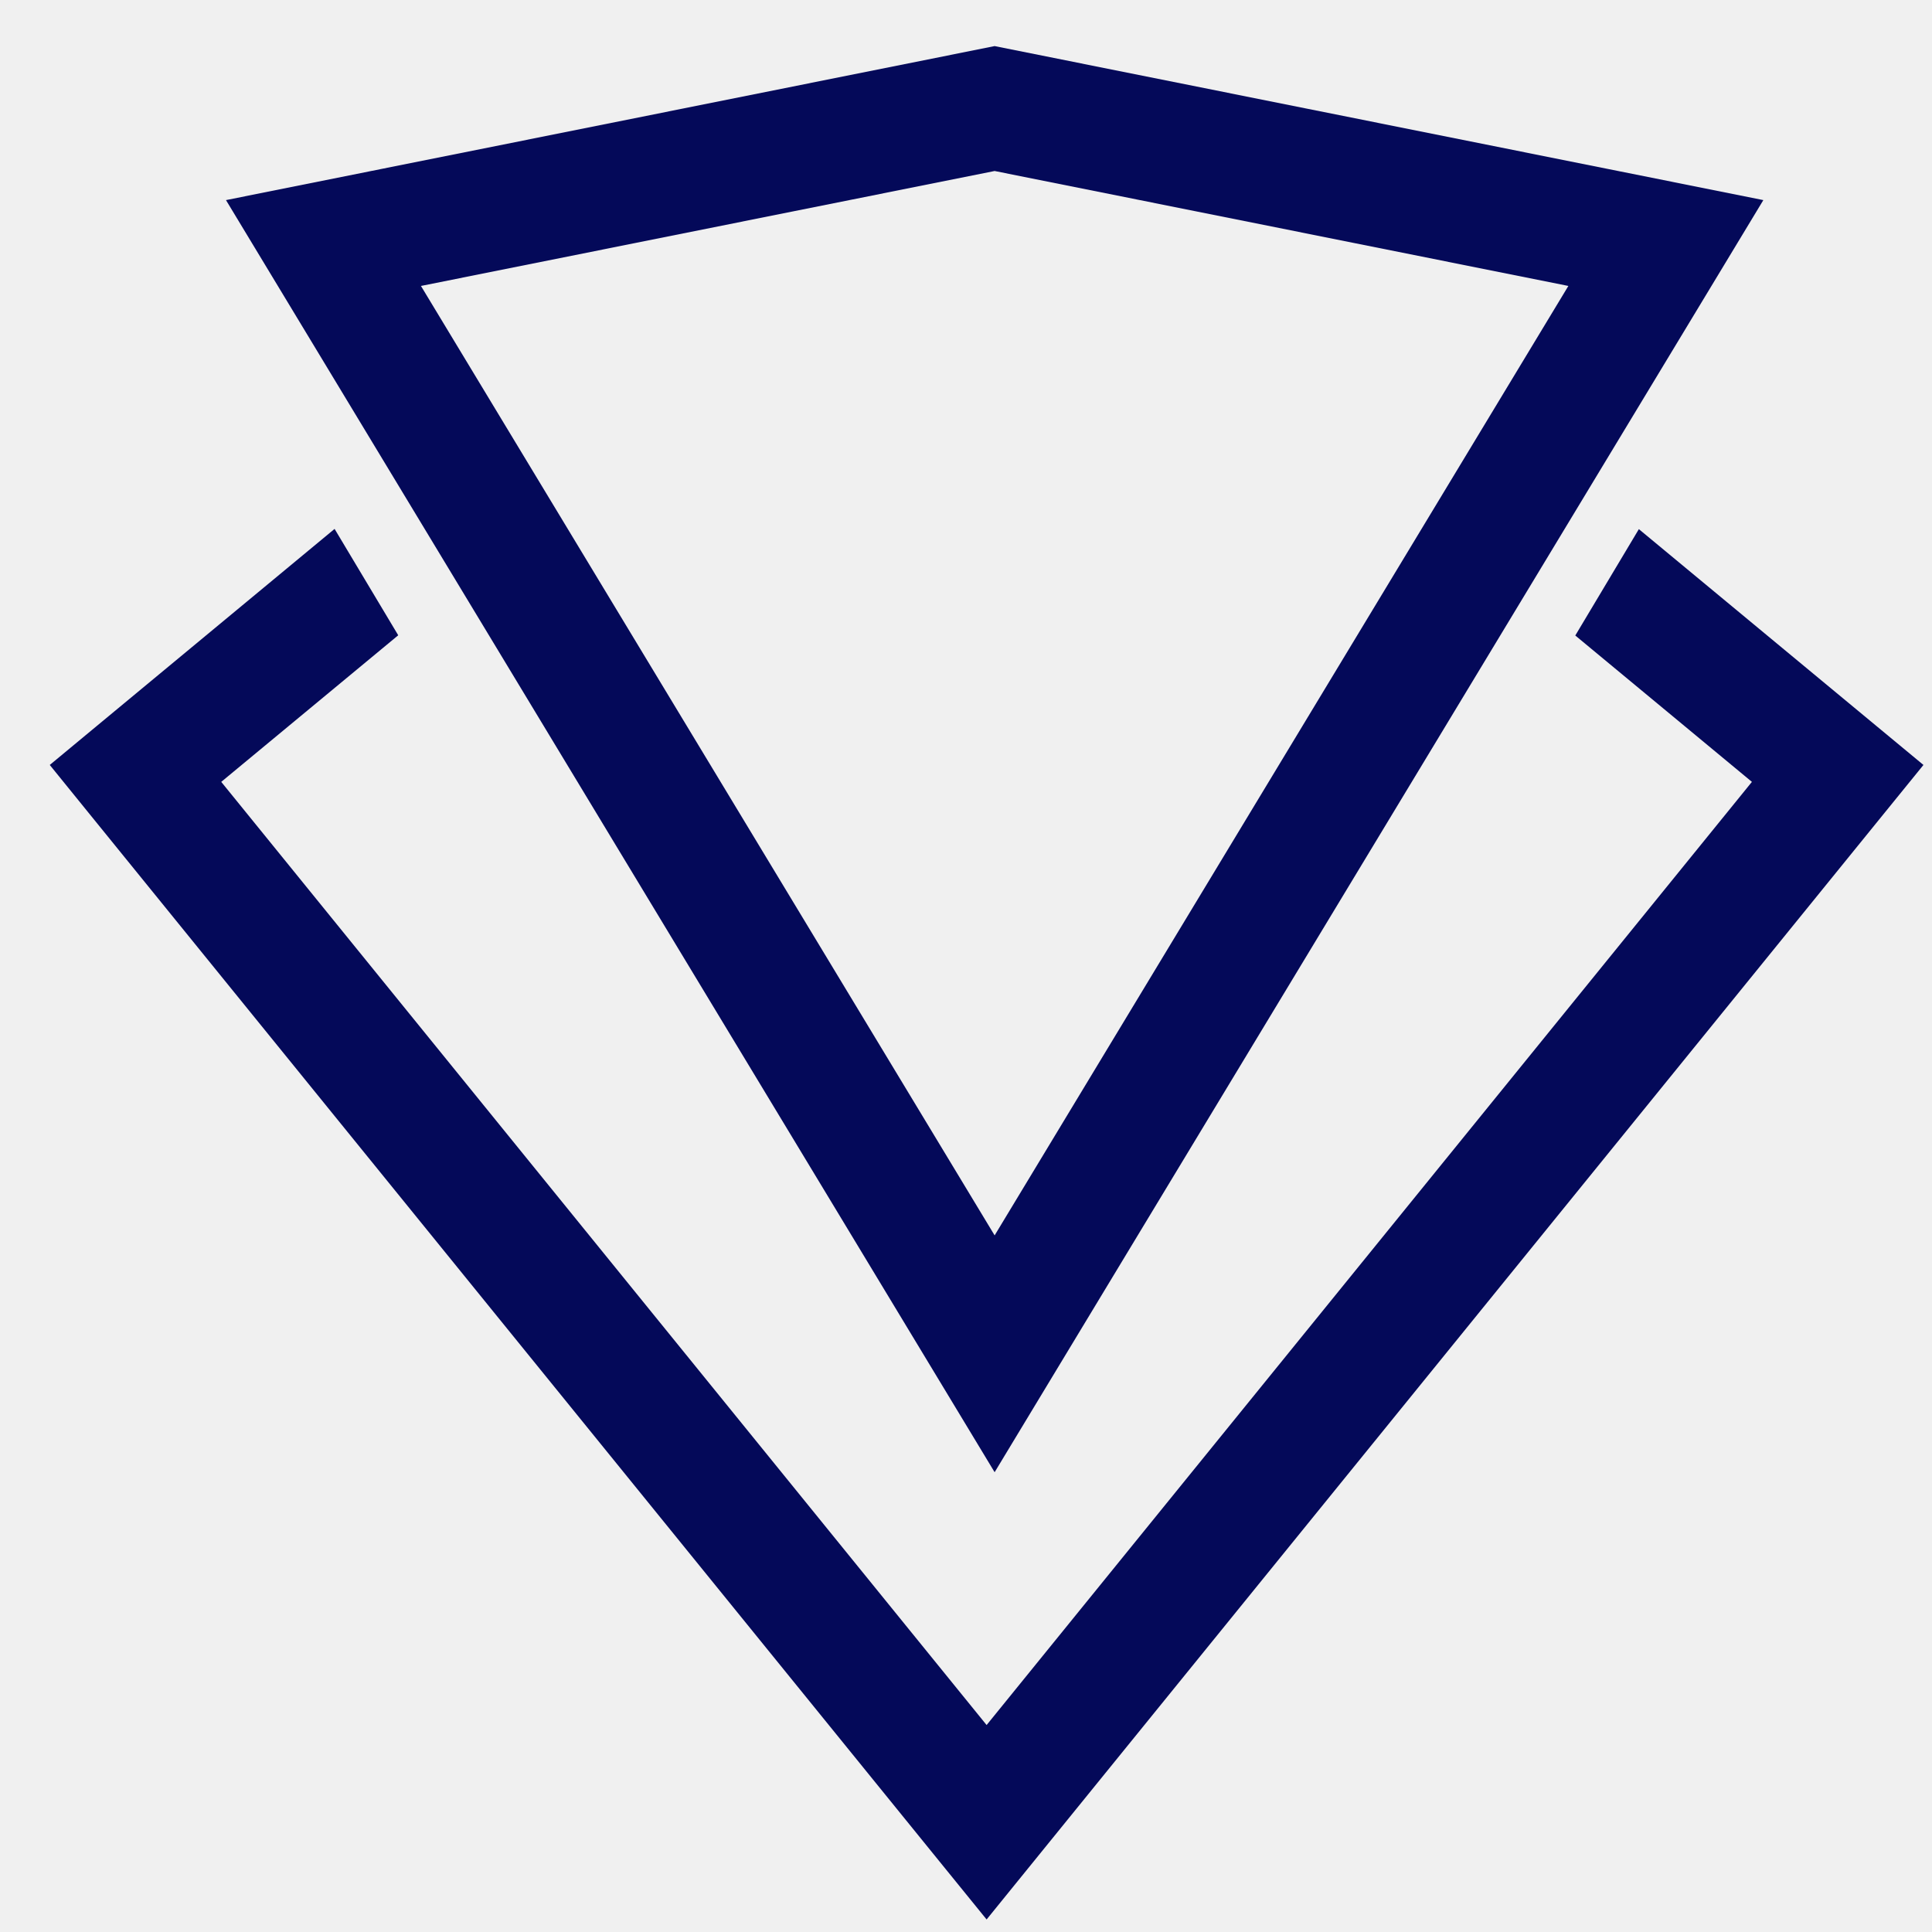
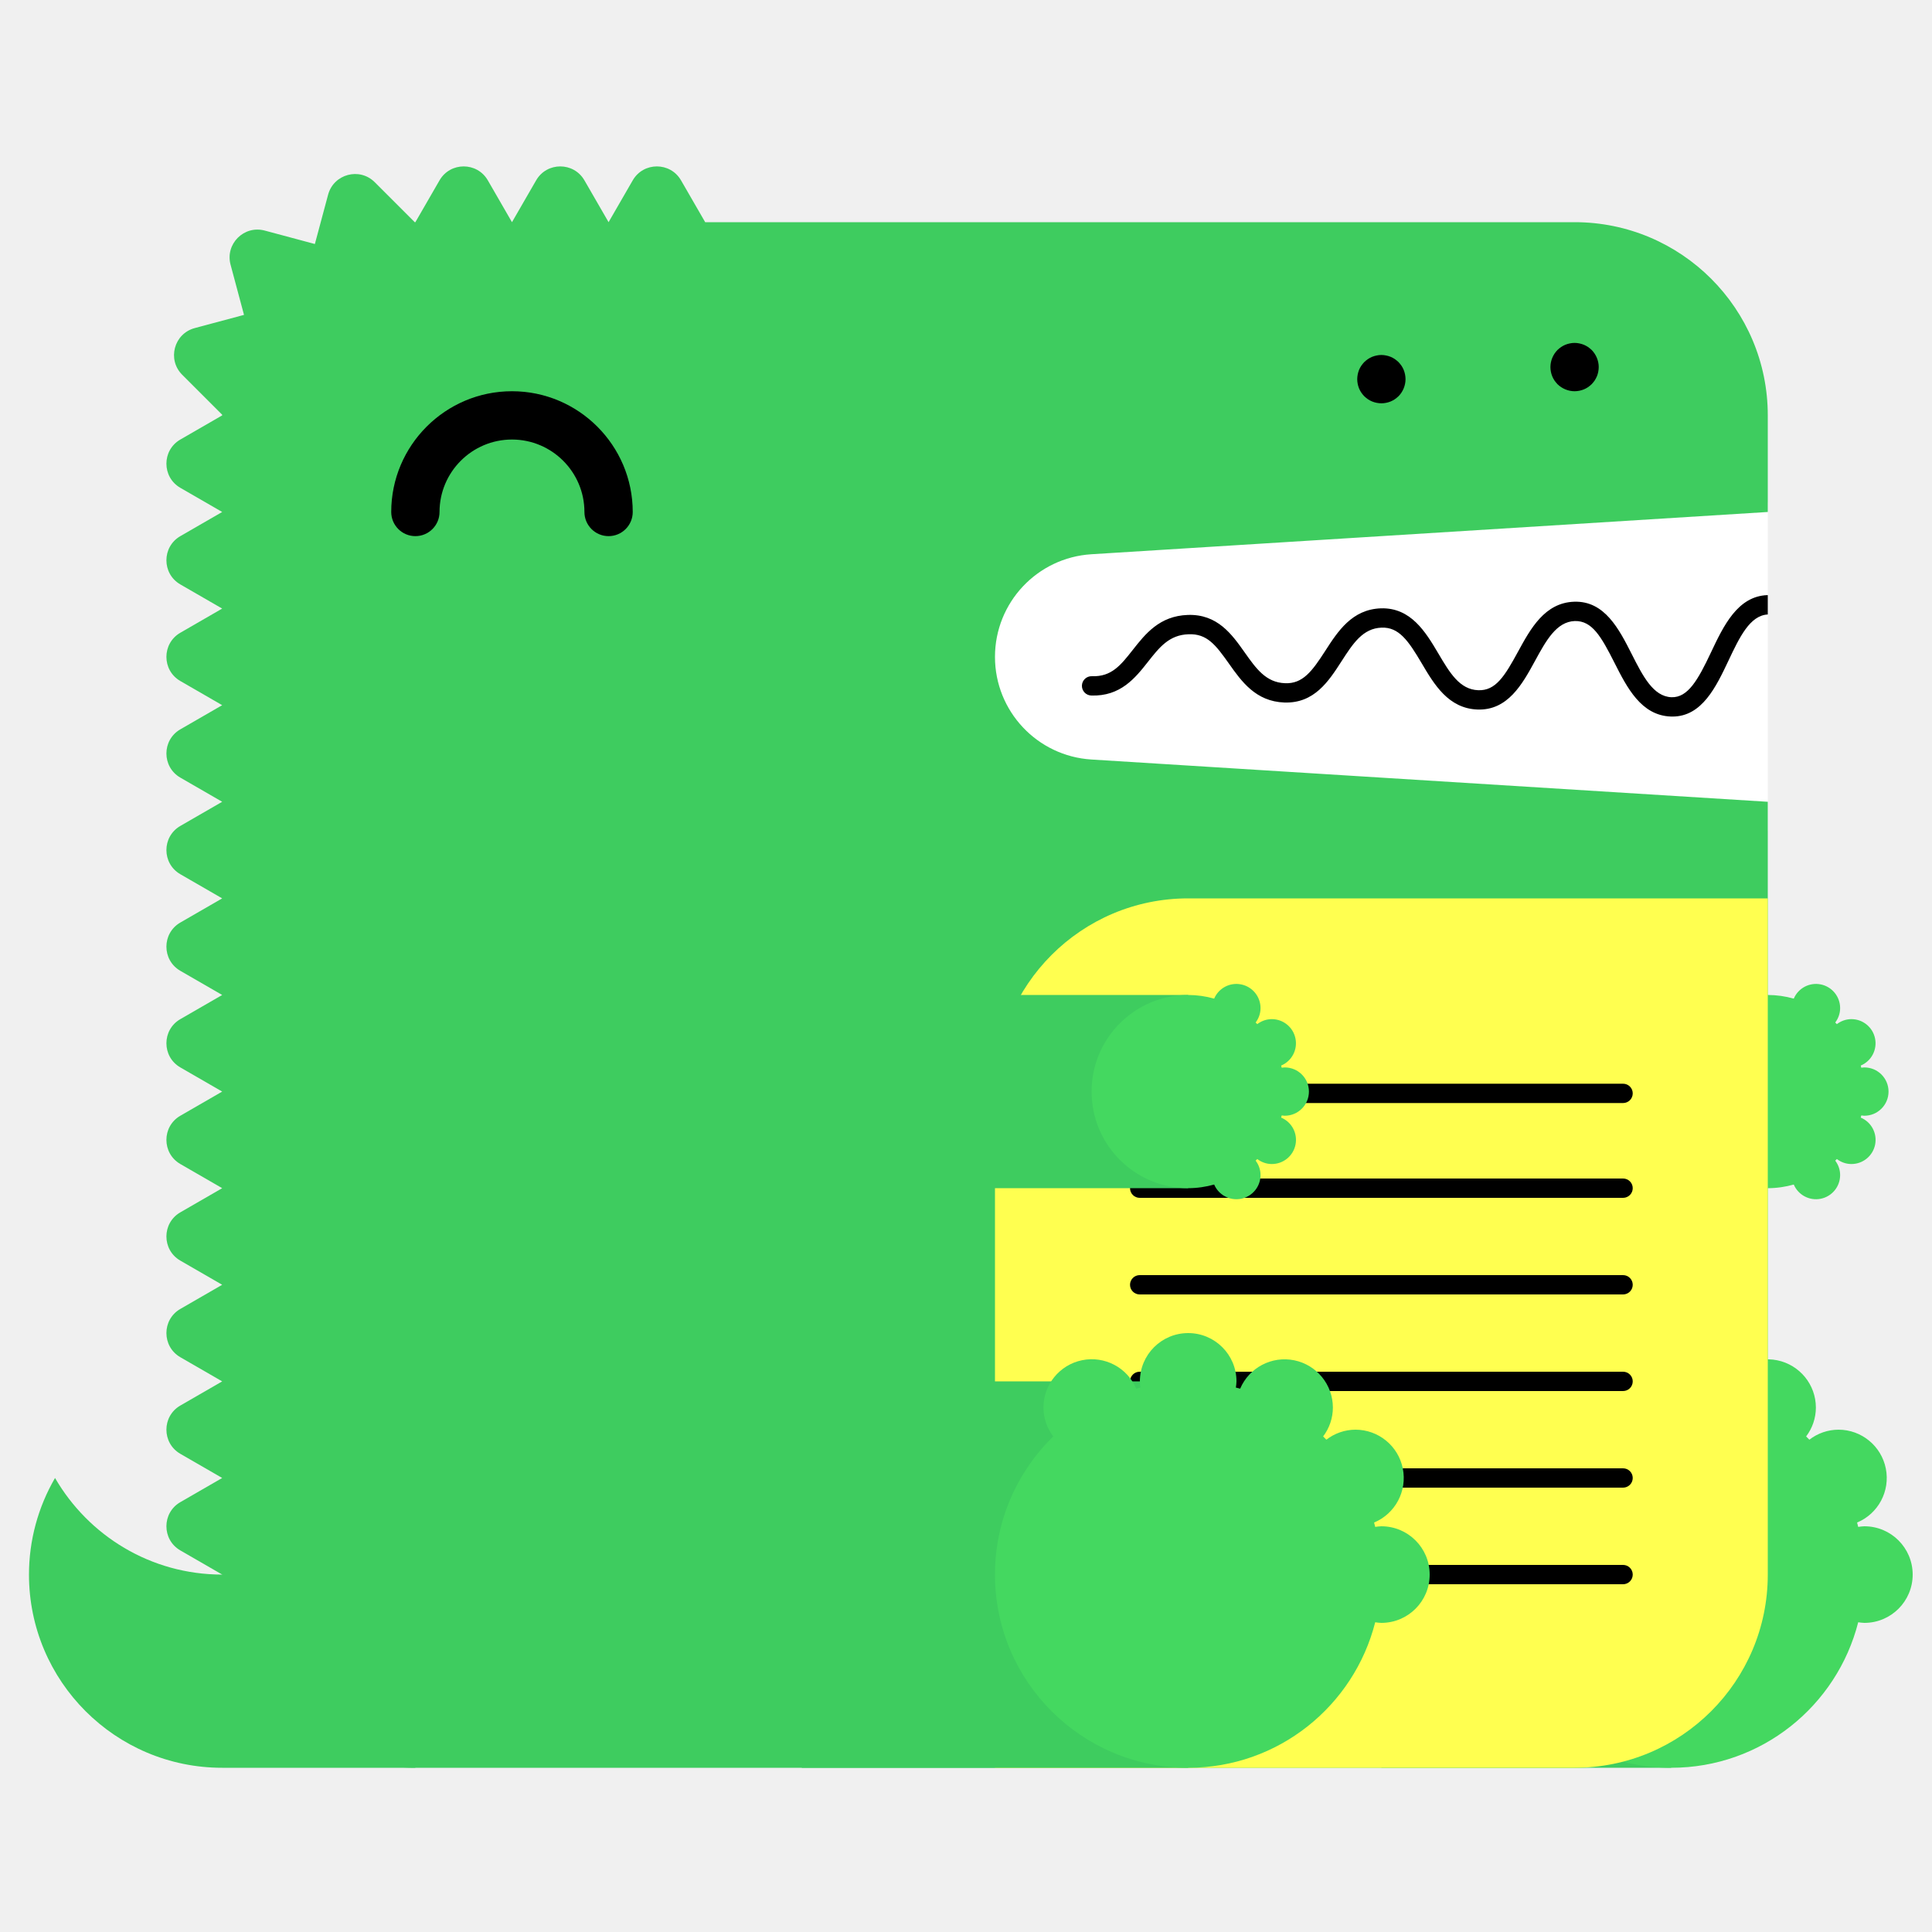
- <svg xmlns="http://www.w3.org/2000/svg" width="33" height="33" viewBox="0 0 33 33" fill="none">
-   <path d="M16.989 1.854L28.454 4.151L16.989 23.124L5.525 4.151L16.989 1.854Z" stroke="#040959" stroke-width="2.092" />
-   <path fill-rule="evenodd" clip-rule="evenodd" d="M26.907 10.855L29.924 13.355L16.852 29.465L3.779 13.355L6.802 10.851L5.715 9.034L1.647 12.405L0.85 13.066L1.502 13.87L16.039 31.785L16.852 32.786L17.664 31.785L32.201 13.87L32.854 13.066L32.056 12.405L27.993 9.038L26.907 10.855Z" fill="#040959" />
+ <svg xmlns="http://www.w3.org/2000/svg" width="200" height="200" viewBox="0 0 200 200">
+   <g fill="none" fill-rule="evenodd">
+     <path fill="#FFF" d="M99 52h84v34H99z" />
+     <path d="M23 163c-7.398 0-13.843-4.027-17.303-10A19.886 19.886 0 0 0 3 163c0 11.046 8.954 20 20 20h20v-20H23z" fill="#3ECC5F" />
+     <path d="M112.98 57.376L183 53V43c0-11.046-8.954-20-20-20H73l-2.5-4.33c-1.112-1.925-3.889-1.925-5 0L63 23l-2.5-4.33c-1.111-1.925-3.889-1.925-5 0L53 23l-2.5-4.33c-1.111-1.925-3.889-1.925-5 0L43 23c-.022 0-.042.003-.065.003l-4.142-4.141c-1.57-1.571-4.252-.853-4.828 1.294l-1.369 5.104-5.192-1.392c-2.148-.575-4.111 1.389-3.535 3.536l1.39 5.193-5.102 1.367c-2.148.576-2.867 3.259-1.296 4.83l4.142 4.142c0 .021-.003.042-.003.064l-4.33 2.5c-1.925 1.111-1.925 3.889 0 5L23 53l-4.33 2.5c-1.925 1.111-1.925 3.889 0 5L23 63l-4.33 2.5c-1.925 1.111-1.925 3.889 0 5L23 73l-4.33 2.5c-1.925 1.111-1.925 3.889 0 5L23 83l-4.33 2.5c-1.925 1.111-1.925 3.889 0 5L23 93l-4.33 2.5c-1.925 1.111-1.925 3.889 0 5L23 103l-4.33 2.5c-1.925 1.111-1.925 3.889 0 5L23 113l-4.33 2.5c-1.925 1.111-1.925 3.889 0 5L23 123l-4.33 2.5c-1.925 1.111-1.925 3.889 0 5L23 133l-4.33 2.5c-1.925 1.111-1.925 3.889 0 5L23 143l-4.33 2.5c-1.925 1.111-1.925 3.889 0 5L23 153l-4.33 2.5c-1.925 1.111-1.925 3.889 0 5L23 163c0 11.046 8.954 20 20 20h120c11.046 0 20-8.954 20-20V83l-70.02-4.376A10.645 10.645 0 0 1 103 68c0-5.621 4.37-10.273 9.98-10.624" fill="#3ECC5F" />
+     <path fill="#3ECC5F" d="M143 183h30v-40h-30z" />
+     <path d="M193 158c-.219 0-.428.037-.639.064-.038-.15-.074-.301-.116-.451A5 5 0 0 0 190.32 148a4.96 4.96 0 0 0-3.016 1.036 26.531 26.531 0 0 0-.335-.336 4.955 4.955 0 0 0 1.011-2.987 5 5 0 0 0-9.599-1.959c-.148-.042-.297-.077-.445-.115.027-.211.064-.42.064-.639a5 5 0 0 0-5-5 5 5 0 0 0-5 5c0 .219.037.428.064.639-.148.038-.297.073-.445.115a4.998 4.998 0 0 0-9.599 1.959c0 1.125.384 2.151 1.011 2.987-3.717 3.632-6.031 8.693-6.031 14.3 0 11.046 8.954 20 20 20 9.339 0 17.16-6.41 19.361-15.064.211.027.42.064.639.064a5 5 0 0 0 5-5 5 5 0 0 0-5-5" fill="#44D860" />
+     <path fill="#3ECC5F" d="M153 123h30v-20h-30z" />
+     <path d="M193 115.5a2.5 2.5 0 1 0 0-5c-.109 0-.214.019-.319.032-.02-.075-.037-.15-.058-.225a2.501 2.501 0 0 0-.963-4.807c-.569 0-1.088.197-1.508.518a6.653 6.653 0 0 0-.168-.168c.314-.417.506-.931.506-1.494a2.5 2.5 0 0 0-4.8-.979A9.987 9.987 0 0 0 183 103c-5.522 0-10 4.478-10 10s4.478 10 10 10c.934 0 1.833-.138 2.69-.377a2.5 2.5 0 0 0 4.8-.979c0-.563-.192-1.077-.506-1.494.057-.055.113-.111.168-.168.42.321.939.518 1.508.518a2.5 2.5 0 0 0 .963-4.807c.021-.074.038-.15.058-.225.105.013.21.032.319.032" fill="#44D860" />
+     <path d="M63 55.5a2.5 2.5 0 0 1-2.5-2.5c0-4.136-3.364-7.5-7.5-7.5s-7.5 3.364-7.5 7.5a2.5 2.5 0 1 1-5 0c0-6.893 5.607-12.5 12.5-12.5S65.5 46.107 65.5 53a2.5 2.5 0 0 1-2.5 2.5" fill="#000" />
+     <path d="M103 183h60c11.046 0 20-8.954 20-20V93h-60c-11.046 0-20 8.954-20 20v70z" fill="#FFFF50" />
+     <path d="M168.02 124h-50.04a1 1 0 1 1 0-2h50.04a1 1 0 1 1 0 2m0 20h-50.04a1 1 0 1 1 0-2h50.04a1 1 0 1 1 0 2m0 20h-50.04a1 1 0 1 1 0-2h50.04a1 1 0 1 1 0 2m0-49.814h-50.04a1 1 0 1 1 0-2h50.04a1 1 0 1 1 0 2m0 19.814h-50.04a1 1 0 1 1 0-2h50.04a1 1 0 1 1 0 2m0 20h-50.04a1 1 0 1 1 0-2h50.04a1 1 0 1 1 0 2M183 61.611c-.012 0-.022-.006-.034-.005-3.09.105-4.552 3.196-5.842 5.923-1.346 2.85-2.387 4.703-4.093 4.647-1.889-.068-2.969-2.202-4.113-4.46-1.314-2.594-2.814-5.536-5.963-5.426-3.046.104-4.513 2.794-5.807 5.167-1.377 2.528-2.314 4.065-4.121 3.994-1.927-.07-2.951-1.805-4.136-3.813-1.321-2.236-2.848-4.75-5.936-4.664-2.994.103-4.465 2.385-5.763 4.4-1.373 2.13-2.335 3.428-4.165 3.351-1.973-.07-2.992-1.51-4.171-3.177-1.324-1.873-2.816-3.993-5.895-3.89-2.928.1-4.399 1.97-5.696 3.618-1.232 1.564-2.194 2.802-4.229 2.724a1 1 0 0 0-.072 2c3.017.101 4.545-1.8 5.872-3.487 1.177-1.496 2.193-2.787 4.193-2.855 1.926-.082 2.829 1.115 4.195 3.045 1.297 1.834 2.769 3.914 5.731 4.021 3.103.104 4.596-2.215 5.918-4.267 1.182-1.834 2.202-3.417 4.15-3.484 1.793-.067 2.769 1.35 4.145 3.681 1.297 2.197 2.766 4.686 5.787 4.796 3.125.108 4.634-2.62 5.949-5.035 1.139-2.088 2.214-4.06 4.119-4.126 1.793-.042 2.728 1.595 4.111 4.33 1.292 2.553 2.757 5.445 5.825 5.556l.169.003c3.064 0 4.518-3.075 5.805-5.794 1.139-2.41 2.217-4.68 4.067-4.773v-2z" fill="#000" />
+     <path fill="#3ECC5F" d="M83 183h40v-40H83z" />
+     <path d="M143 158c-.219 0-.428.037-.639.064-.038-.15-.074-.301-.116-.451A5 5 0 0 0 140.32 148a4.96 4.96 0 0 0-3.016 1.036 26.531 26.531 0 0 0-.335-.336 4.955 4.955 0 0 0 1.011-2.987 5 5 0 0 0-9.599-1.959c-.148-.042-.297-.077-.445-.115.027-.211.064-.42.064-.639a5 5 0 0 0-5-5 5 5 0 0 0-5 5c0 .219.037.428.064.639-.148.038-.297.073-.445.115a4.998 4.998 0 0 0-9.599 1.959c0 1.125.384 2.151 1.011 2.987-3.717 3.632-6.031 8.693-6.031 14.3 0 11.046 8.954 20 20 20 9.339 0 17.16-6.41 19.361-15.064.211.027.42.064.639.064a5 5 0 0 0 5-5 5 5 0 0 0-5-5" fill="#44D860" />
+     <path fill="#3ECC5F" d="M83 123h40v-20H83z" />
+     <path d="M133 115.5a2.5 2.5 0 1 0 0-5c-.109 0-.214.019-.319.032-.02-.075-.037-.15-.058-.225a2.501 2.501 0 0 0-.963-4.807c-.569 0-1.088.197-1.508.518a6.653 6.653 0 0 0-.168-.168c.314-.417.506-.931.506-1.494a2.5 2.5 0 0 0-4.8-.979A9.987 9.987 0 0 0 123 103c-5.522 0-10 4.478-10 10s4.478 10 10 10c.934 0 1.833-.138 2.69-.377a2.5 2.5 0 0 0 4.8-.979c0-.563-.192-1.077-.506-1.494.057-.055.113-.111.168-.168.42.321.939.518 1.508.518a2.5 2.5 0 0 0 .963-4.807c.021-.074.038-.15.058-.225.105.013.21.032.319.032" fill="#44D860" />
+     <path d="M143 41.75c-.16 0-.33-.02-.49-.05a2.52 2.52 0 0 1-.47-.14c-.15-.06-.29-.14-.431-.23-.13-.09-.259-.2-.38-.31-.109-.12-.219-.24-.309-.38s-.17-.28-.231-.43a2.619 2.619 0 0 1-.189-.96c0-.16.02-.33.05-.49.03-.16.08-.31.139-.47.061-.15.141-.29.231-.43.09-.13.2-.26.309-.38.121-.11.25-.22.38-.31.141-.09.281-.17.431-.23.149-.06.31-.11.47-.14.32-.07.65-.07.98 0 .159.03.32.08.47.14.149.06.29.14.43.23.13.09.259.2.38.31.11.12.22.25.31.38.09.14.17.28.23.43.06.16.11.31.14.47.029.16.05.33.05.49 0 .66-.271 1.31-.73 1.77-.121.11-.25.22-.38.31-.14.09-.281.17-.43.23a2.565 2.565 0 0 1-.96.19m20-1.25c-.66 0-1.3-.27-1.771-.73a3.802 3.802 0 0 1-.309-.38c-.09-.14-.17-.28-.231-.43a2.619 2.619 0 0 1-.189-.96c0-.66.27-1.3.729-1.77.121-.11.25-.22.38-.31.141-.09.281-.17.431-.23.149-.06.31-.11.47-.14.32-.07.66-.07.98 0 .159.03.32.08.47.14.149.06.29.14.43.23.13.09.259.2.38.31.459.47.73 1.11.73 1.77 0 .16-.021.33-.05.49-.03.16-.08.32-.14.47-.07.15-.14.29-.23.43-.09.13-.2.26-.31.38-.121.11-.25.22-.38.31-.14.09-.281.17-.43.23a2.565 2.565 0 0 1-.96.19" fill="#000" />
+   </g>
</svg>
